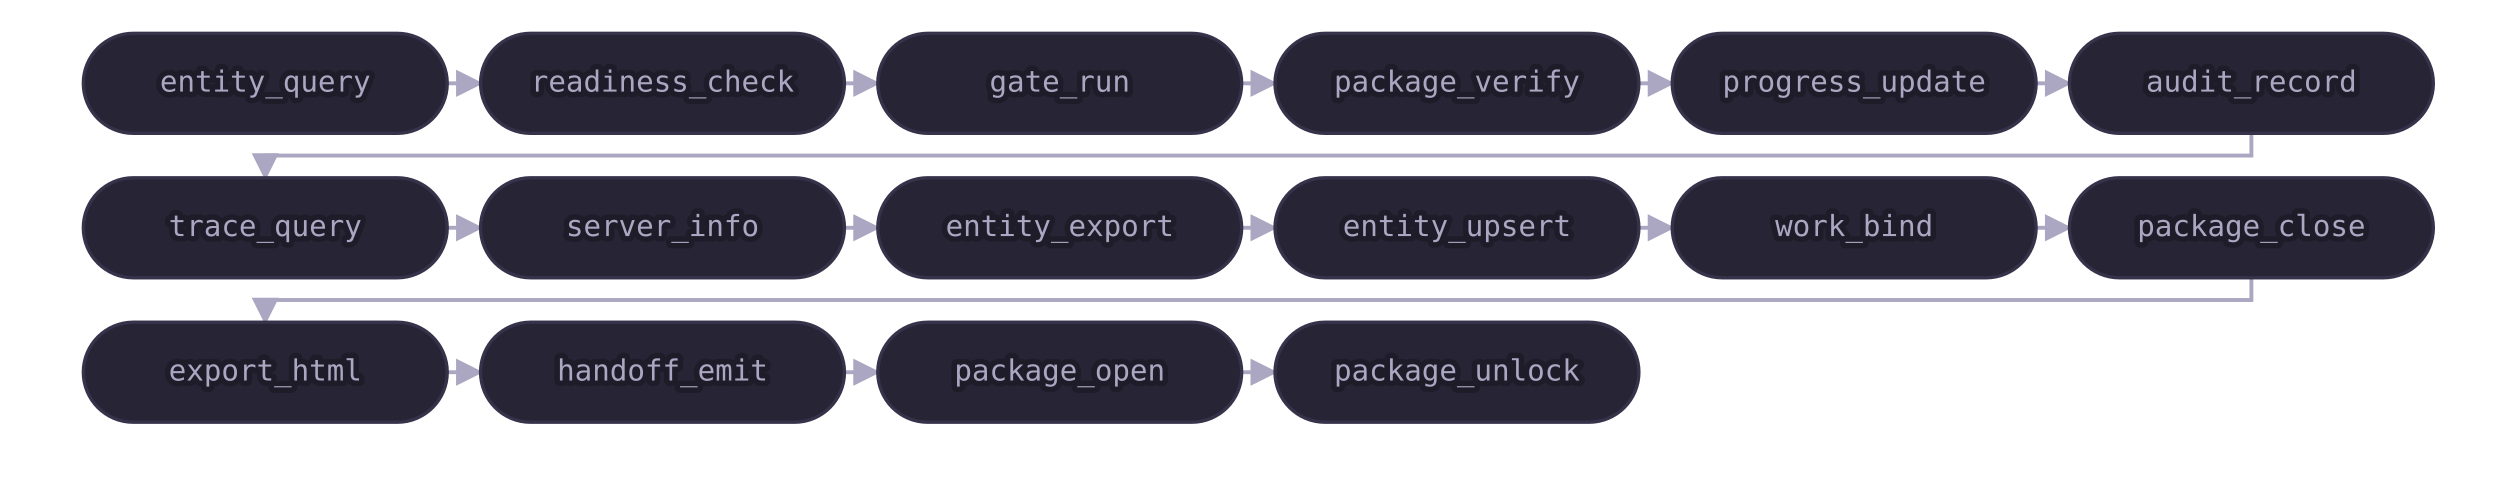
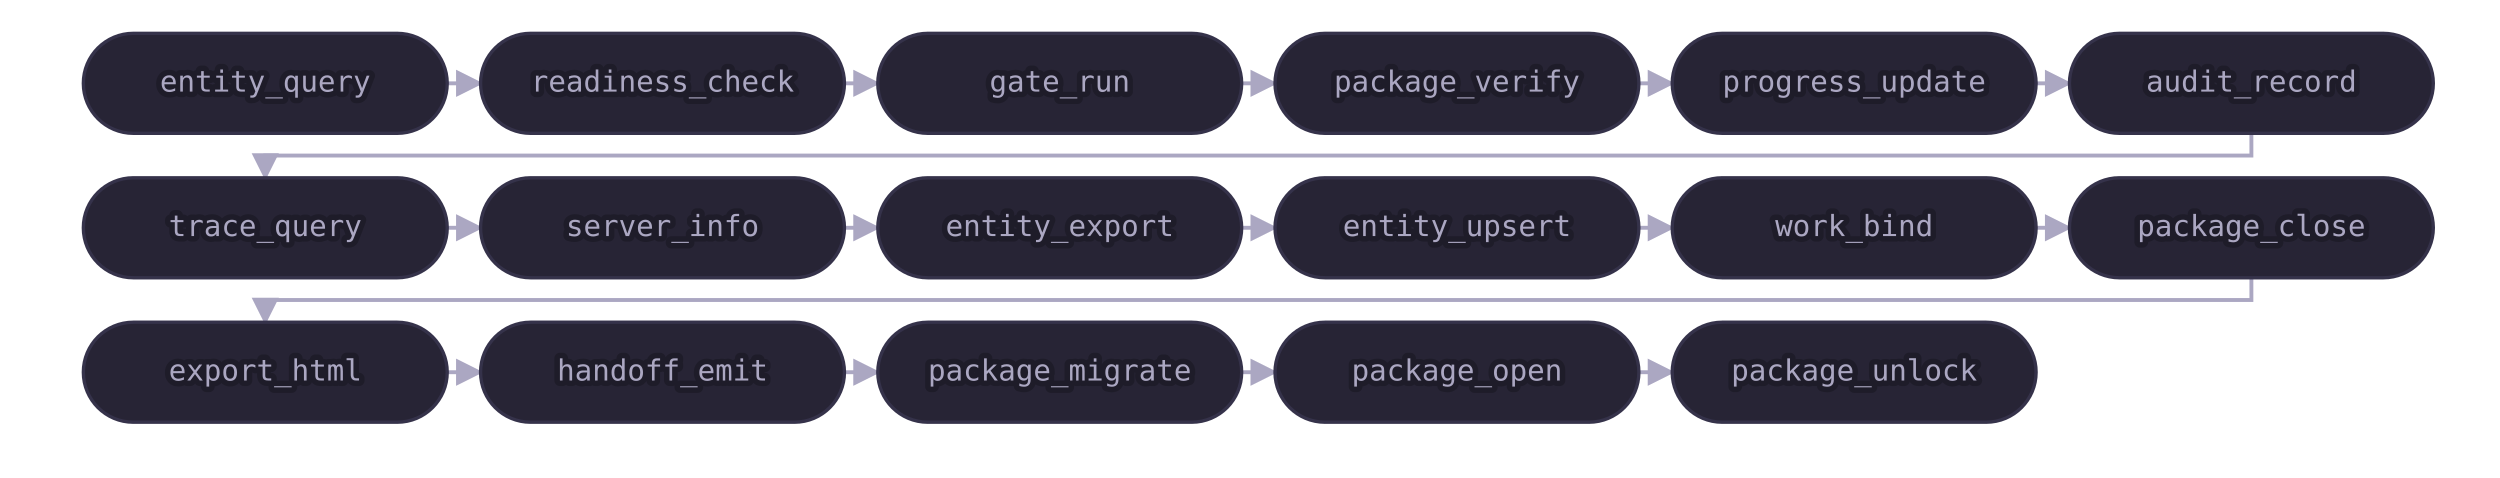
<svg xmlns="http://www.w3.org/2000/svg" class="dia" lang="en" viewBox="0 0 900 172" width="900" height="172" role="img" aria-label="The tools the skill's text names, in the order of first mention, and STOP where the text marks a ceremony stop in bold.">
  <style>svg{font-family:Georgia, "Times New Roman", serif;color:#efedf7;direction:ltr}text{fill:currentColor}.box{fill:#272435;stroke:#35324a;stroke-width:1.2}.box.acc{fill:#2a2545;stroke:#a78bfa}.box.good{fill:#23322e;stroke:#3fb950}.box.bad{fill:#38222d;stroke:#f85149}.box.warn{fill:#3a312c;stroke:#e3b341}.box.frame{fill:none;stroke:#35324a;stroke-dasharray:5 4}.frame .lbl{fill:#aba7c2}.edge{fill:none;stroke:#aba7c2;stroke-width:1.4}.edge.acc{stroke:#a78bfa;stroke-width:1.8}.edge.loop{stroke-dasharray:4 3}.lbl{font-size:12px}.lbl.small{font-size:10.5px;fill:#aba7c2;paint-order:stroke fill;stroke:#1e1c29;stroke-width:4px;stroke-linejoin:round}.lbl.strong{font-weight:600;font-size:13px}.num{font-family:Consolas, Menlo, monospace;font-size:11px;direction:ltr;unicode-bidi:isolate}.arrow{fill:#aba7c2}.arrow.acc{fill:#a78bfa}</style>
  <defs>
    <marker id="ar-skill-package-writes-en" viewBox="0 0 10 10" refX="9" refY="5" markerWidth="7" markerHeight="7" orient="auto-start-reverse">
      <path d="M0 0L10 5L0 10z" class="arrow" />
    </marker>
    <marker id="ara-skill-package-writes-en" viewBox="0 0 10 10" refX="9" refY="5" markerWidth="7" markerHeight="7" orient="auto-start-reverse">
      <path d="M0 0L10 5L0 10z" class="arrow acc" />
    </marker>
  </defs>
  <path class="edge  draw" marker-end="url(#ar-skill-package-writes-en)" d="M161.0 30.0 L173.0 30.0" />
  <path class="edge  draw" marker-end="url(#ar-skill-package-writes-en)" d="M304.0 30.0 L316.0 30.0" />
  <path class="edge  draw" marker-end="url(#ar-skill-package-writes-en)" d="M447.0 30.0 L459.0 30.0" />
  <path class="edge  draw" marker-end="url(#ar-skill-package-writes-en)" d="M590.0 30.0 L602.0 30.0" />
  <path class="edge  draw" marker-end="url(#ar-skill-package-writes-en)" d="M733.0 30.0 L745.0 30.0" />
  <path class="edge  draw" marker-end="url(#ar-skill-package-writes-en)" d="M810.5 48.0 L810.5 56.0 L95.5 56.0 L95.5 64.0" />
  <path class="edge  draw" marker-end="url(#ar-skill-package-writes-en)" d="M161.0 82.0 L173.0 82.0" />
  <path class="edge  draw" marker-end="url(#ar-skill-package-writes-en)" d="M304.0 82.0 L316.0 82.0" />
  <path class="edge  draw" marker-end="url(#ar-skill-package-writes-en)" d="M447.0 82.0 L459.0 82.0" />
  <path class="edge  draw" marker-end="url(#ar-skill-package-writes-en)" d="M590.0 82.0 L602.0 82.0" />
  <path class="edge  draw" marker-end="url(#ar-skill-package-writes-en)" d="M733.0 82.0 L745.0 82.0" />
  <path class="edge  draw" marker-end="url(#ar-skill-package-writes-en)" d="M810.5 100.0 L810.5 108.0 L95.5 108.0 L95.5 116.0" />
  <path class="edge  draw" marker-end="url(#ar-skill-package-writes-en)" d="M161.0 134.0 L173.0 134.0" />
  <path class="edge  draw" marker-end="url(#ar-skill-package-writes-en)" d="M304.0 134.0 L316.0 134.0" />
  <path class="edge  draw" marker-end="url(#ar-skill-package-writes-en)" d="M447.0 134.0 L459.0 134.0" />
+   <path class="edge  draw" marker-end="url(#ar-skill-package-writes-en)" d="M590.0 134.0 L602.0 134.0" />
  <g data-key="t0">
    <rect class="box pill" x="30.0" y="12" width="131" height="36" rx="18.0" />
    <text class="lbl num small" x="95.5" y="30.0" text-anchor="middle" dominant-baseline="middle" style="direction:ltr;unicode-bidi:isolate">entity_query</text>
  </g>
  <g data-key="t1">
    <rect class="box pill" x="173.0" y="12" width="131" height="36" rx="18.0" />
    <text class="lbl num small" x="238.5" y="30.0" text-anchor="middle" dominant-baseline="middle" style="direction:ltr;unicode-bidi:isolate">readiness_check</text>
  </g>
  <g data-key="t2">
    <rect class="box pill" x="316.0" y="12" width="131" height="36" rx="18.0" />
    <text class="lbl num small" x="381.5" y="30.0" text-anchor="middle" dominant-baseline="middle" style="direction:ltr;unicode-bidi:isolate">gate_run</text>
  </g>
  <g data-key="t3">
    <rect class="box pill" x="459.0" y="12" width="131" height="36" rx="18.0" />
    <text class="lbl num small" x="524.5" y="30.0" text-anchor="middle" dominant-baseline="middle" style="direction:ltr;unicode-bidi:isolate">package_verify</text>
  </g>
  <g data-key="t4">
    <rect class="box pill" x="602.0" y="12" width="131" height="36" rx="18.0" />
    <text class="lbl num small" x="667.5" y="30.0" text-anchor="middle" dominant-baseline="middle" style="direction:ltr;unicode-bidi:isolate">progress_update</text>
  </g>
  <g data-key="t5">
    <rect class="box pill" x="745.0" y="12" width="131" height="36" rx="18.0" />
    <text class="lbl num small" x="810.5" y="30.0" text-anchor="middle" dominant-baseline="middle" style="direction:ltr;unicode-bidi:isolate">audit_record</text>
  </g>
  <g data-key="t6">
    <rect class="box pill" x="30.0" y="64" width="131" height="36" rx="18.0" />
    <text class="lbl num small" x="95.5" y="82.0" text-anchor="middle" dominant-baseline="middle" style="direction:ltr;unicode-bidi:isolate">trace_query</text>
  </g>
  <g data-key="t7">
    <rect class="box pill" x="173.0" y="64" width="131" height="36" rx="18.0" />
    <text class="lbl num small" x="238.5" y="82.0" text-anchor="middle" dominant-baseline="middle" style="direction:ltr;unicode-bidi:isolate">server_info</text>
  </g>
  <g data-key="t8">
    <rect class="box pill" x="316.0" y="64" width="131" height="36" rx="18.0" />
    <text class="lbl num small" x="381.5" y="82.0" text-anchor="middle" dominant-baseline="middle" style="direction:ltr;unicode-bidi:isolate">entity_export</text>
  </g>
  <g data-key="t9">
    <rect class="box pill" x="459.0" y="64" width="131" height="36" rx="18.0" />
    <text class="lbl num small" x="524.5" y="82.0" text-anchor="middle" dominant-baseline="middle" style="direction:ltr;unicode-bidi:isolate">entity_upsert</text>
  </g>
  <g data-key="t10">
    <rect class="box pill" x="602.0" y="64" width="131" height="36" rx="18.0" />
    <text class="lbl num small" x="667.5" y="82.0" text-anchor="middle" dominant-baseline="middle" style="direction:ltr;unicode-bidi:isolate">work_bind</text>
  </g>
  <g data-key="t11">
    <rect class="box pill" x="745.0" y="64" width="131" height="36" rx="18.0" />
    <text class="lbl num small" x="810.5" y="82.0" text-anchor="middle" dominant-baseline="middle" style="direction:ltr;unicode-bidi:isolate">package_close</text>
  </g>
  <g data-key="t12">
    <rect class="box pill" x="30.0" y="116" width="131" height="36" rx="18.0" />
    <text class="lbl num small" x="95.5" y="134.0" text-anchor="middle" dominant-baseline="middle" style="direction:ltr;unicode-bidi:isolate">export_html</text>
  </g>
  <g data-key="t13">
    <rect class="box pill" x="173.0" y="116" width="131" height="36" rx="18.0" />
    <text class="lbl num small" x="238.5" y="134.0" text-anchor="middle" dominant-baseline="middle" style="direction:ltr;unicode-bidi:isolate">handoff_emit</text>
  </g>
  <g data-key="t14">
    <rect class="box pill" x="316.0" y="116" width="131" height="36" rx="18.0" />
-     <text class="lbl num small" x="381.5" y="134.0" text-anchor="middle" dominant-baseline="middle" style="direction:ltr;unicode-bidi:isolate">package_open</text>
+     <text class="lbl num small" x="381.5" y="134.0" text-anchor="middle" dominant-baseline="middle" style="direction:ltr;unicode-bidi:isolate">package_migrate</text>
  </g>
  <g data-key="t15">
    <rect class="box pill" x="459.0" y="116" width="131" height="36" rx="18.0" />
-     <text class="lbl num small" x="524.5" y="134.0" text-anchor="middle" dominant-baseline="middle" style="direction:ltr;unicode-bidi:isolate">package_unlock</text>
+     <text class="lbl num small" x="524.5" y="134.0" text-anchor="middle" dominant-baseline="middle" style="direction:ltr;unicode-bidi:isolate">package_open</text>
+   </g>
+   <g data-key="t16">
+     <rect class="box pill" x="602.0" y="116" width="131" height="36" rx="18.0" />
+     <text class="lbl num small" x="667.5" y="134.0" text-anchor="middle" dominant-baseline="middle" style="direction:ltr;unicode-bidi:isolate">package_unlock</text>
  </g>
</svg>
